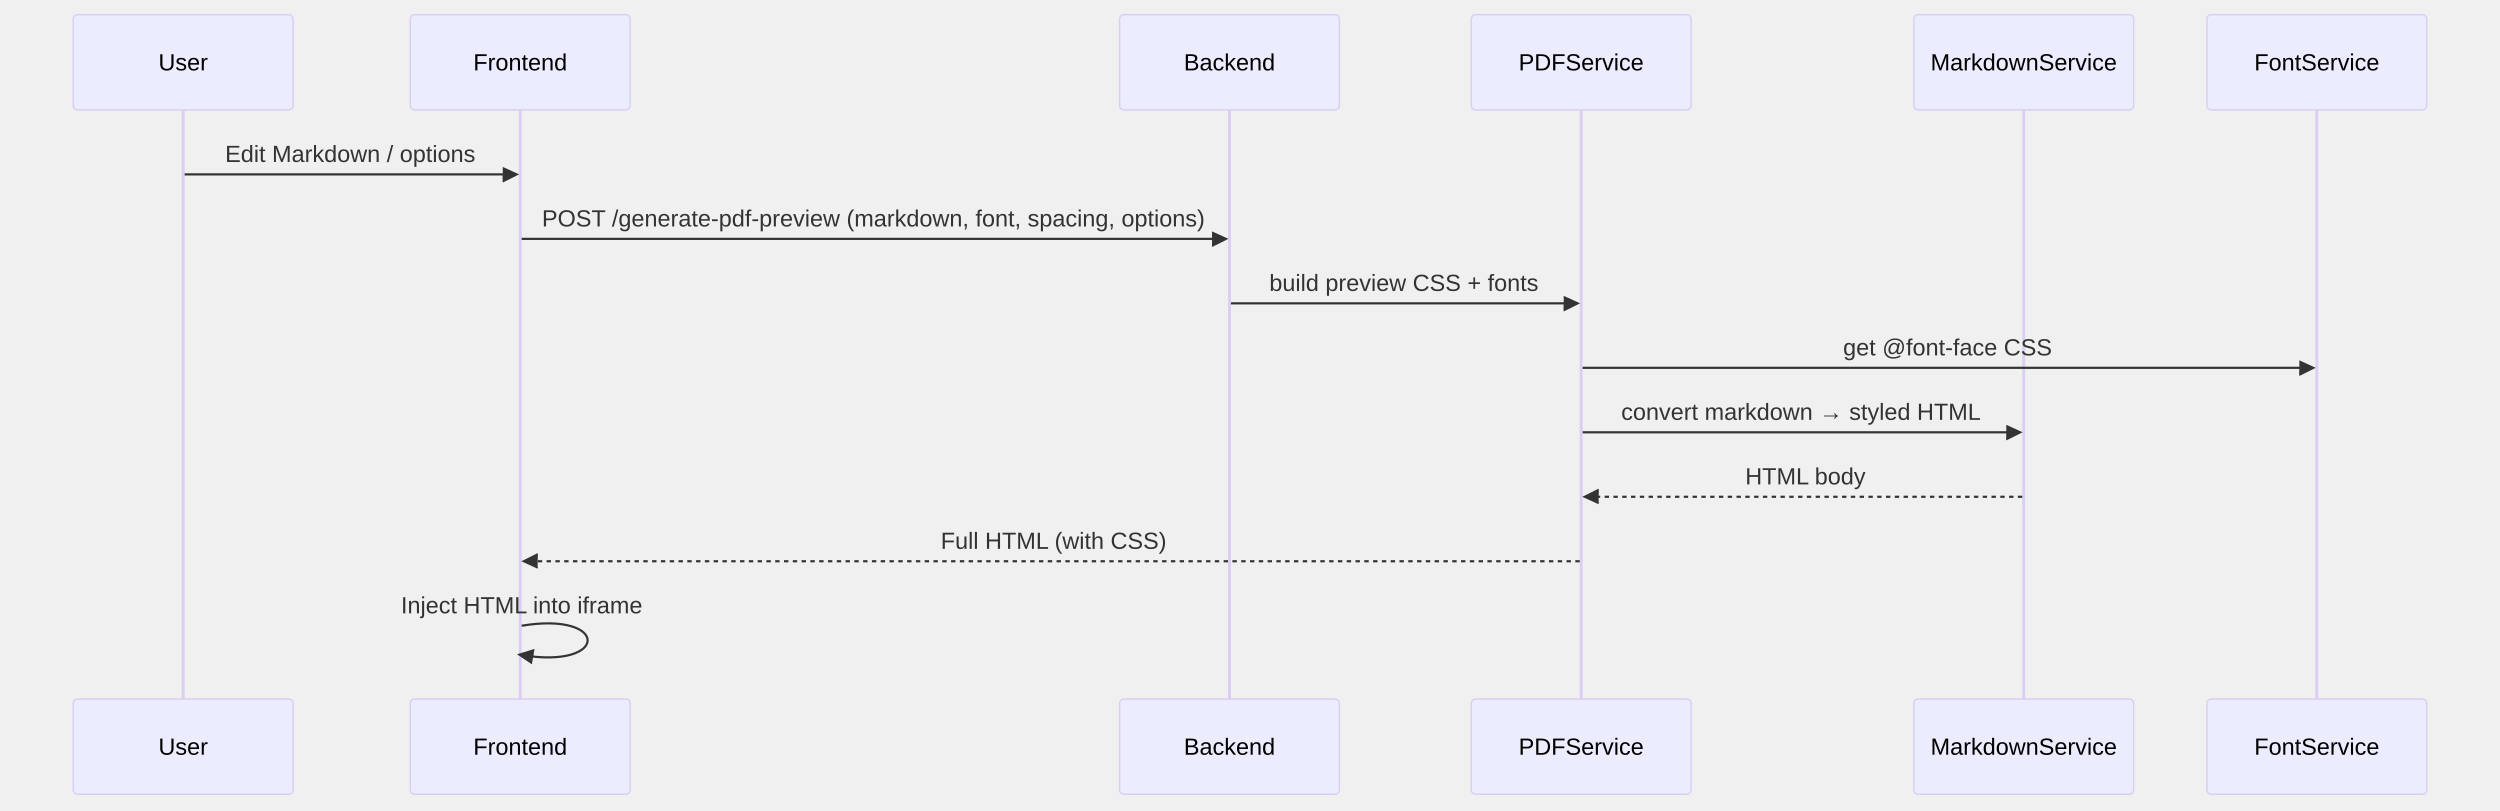
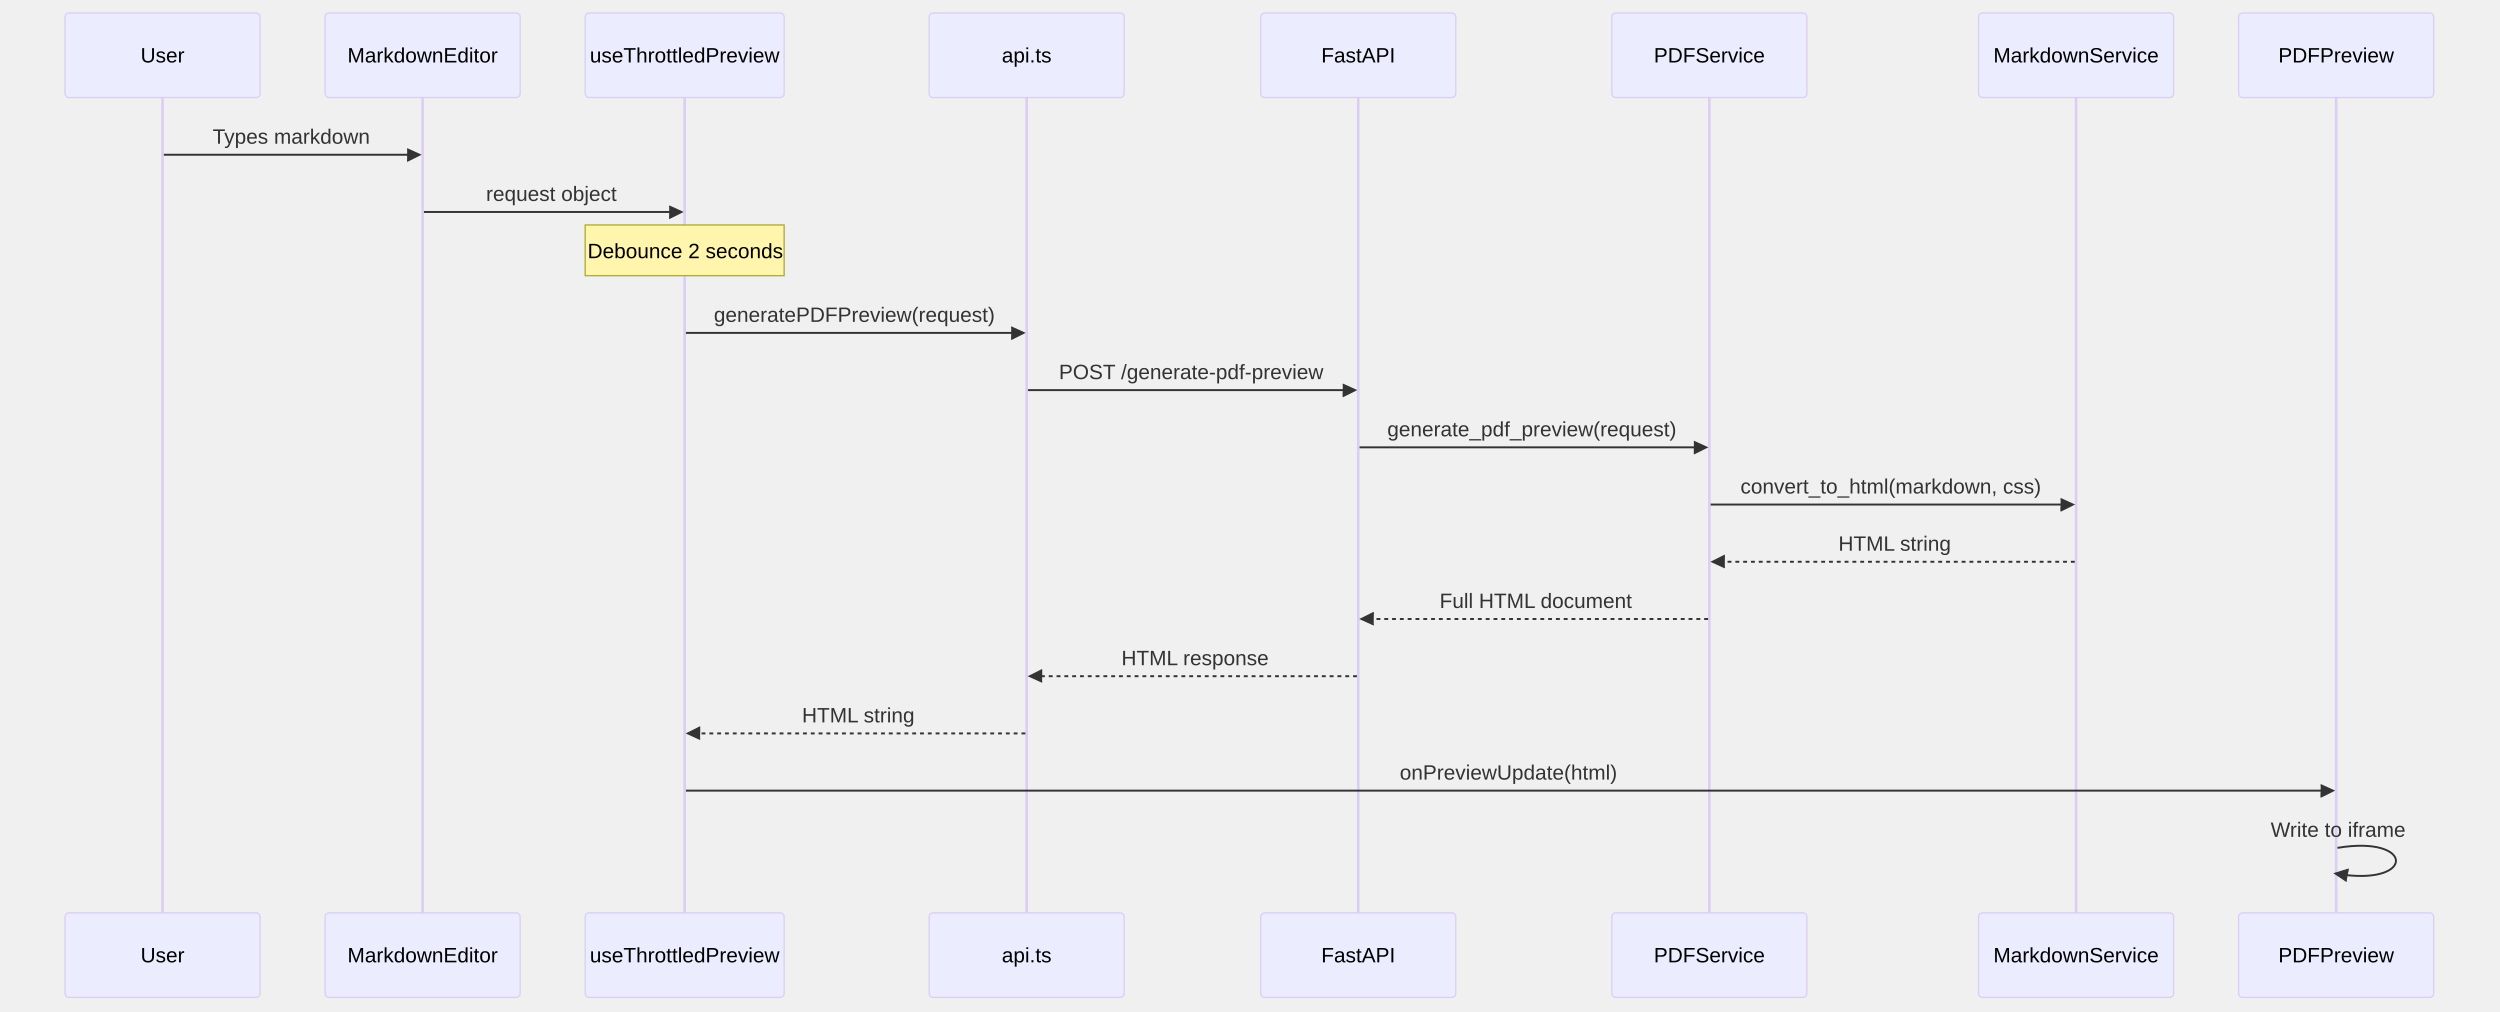
- <svg xmlns="http://www.w3.org/2000/svg" id="my-svg" width="100%" style="max-width: 1706px; background-color: transparent;" viewBox="-50 -10 1706 553" role="graphics-document document" aria-roledescription="sequence">
+ <svg xmlns="http://www.w3.org/2000/svg" id="my-svg" width="100%" style="max-width: 1922.5px; background-color: transparent;" viewBox="-50 -10 1922.5 778" role="graphics-document document" aria-roledescription="sequence">
  <g>
-     <rect x="1456" y="467" fill="#eaeaea" stroke="#666" width="150" height="65" name="FontService" rx="3" ry="3" class="actor actor-bottom" />
-     <text x="1531" y="499.5" dominant-baseline="central" alignment-baseline="central" class="actor actor-box" style="text-anchor: middle; font-size: 16px; font-weight: 400;">
-       <tspan x="1531" dy="0">FontService</tspan>
+     <rect x="1671.5" y="692" fill="#eaeaea" stroke="#666" width="150" height="65" name="Preview" rx="3" ry="3" class="actor actor-bottom" />
+     <text x="1746.5" y="724.5" dominant-baseline="central" alignment-baseline="central" class="actor actor-box" style="text-anchor: middle; font-size: 16px; font-weight: 400;">
+       <tspan x="1746.5" dy="0">PDFPreview</tspan>
    </text>
  </g>
  <g>
-     <rect x="1256" y="467" fill="#eaeaea" stroke="#666" width="150" height="65" name="MarkdownService" rx="3" ry="3" class="actor actor-bottom" />
-     <text x="1331" y="499.5" dominant-baseline="central" alignment-baseline="central" class="actor actor-box" style="text-anchor: middle; font-size: 16px; font-weight: 400;">
-       <tspan x="1331" dy="0">MarkdownService</tspan>
+     <rect x="1471.5" y="692" fill="#eaeaea" stroke="#666" width="150" height="65" name="MD" rx="3" ry="3" class="actor actor-bottom" />
+     <text x="1546.5" y="724.5" dominant-baseline="central" alignment-baseline="central" class="actor actor-box" style="text-anchor: middle; font-size: 16px; font-weight: 400;">
+       <tspan x="1546.5" dy="0">MarkdownService</tspan>
    </text>
  </g>
  <g>
-     <rect x="954" y="467" fill="#eaeaea" stroke="#666" width="150" height="65" name="PDFService" rx="3" ry="3" class="actor actor-bottom" />
-     <text x="1029" y="499.5" dominant-baseline="central" alignment-baseline="central" class="actor actor-box" style="text-anchor: middle; font-size: 16px; font-weight: 400;">
-       <tspan x="1029" dy="0">PDFService</tspan>
+     <rect x="1189.5" y="692" fill="#eaeaea" stroke="#666" width="150" height="65" name="PDF" rx="3" ry="3" class="actor actor-bottom" />
+     <text x="1264.5" y="724.5" dominant-baseline="central" alignment-baseline="central" class="actor actor-box" style="text-anchor: middle; font-size: 16px; font-weight: 400;">
+       <tspan x="1264.5" dy="0">PDFService</tspan>
    </text>
  </g>
  <g>
-     <rect x="714" y="467" fill="#eaeaea" stroke="#666" width="150" height="65" name="Backend" rx="3" ry="3" class="actor actor-bottom" />
-     <text x="789" y="499.5" dominant-baseline="central" alignment-baseline="central" class="actor actor-box" style="text-anchor: middle; font-size: 16px; font-weight: 400;">
-       <tspan x="789" dy="0">Backend</tspan>
+     <rect x="919.5" y="692" fill="#eaeaea" stroke="#666" width="150" height="65" name="Backend" rx="3" ry="3" class="actor actor-bottom" />
+     <text x="994.5" y="724.5" dominant-baseline="central" alignment-baseline="central" class="actor actor-box" style="text-anchor: middle; font-size: 16px; font-weight: 400;">
+       <tspan x="994.5" dy="0">FastAPI</tspan>
    </text>
  </g>
  <g>
-     <rect x="230" y="467" fill="#eaeaea" stroke="#666" width="150" height="65" name="Frontend" rx="3" ry="3" class="actor actor-bottom" />
-     <text x="305" y="499.5" dominant-baseline="central" alignment-baseline="central" class="actor actor-box" style="text-anchor: middle; font-size: 16px; font-weight: 400;">
-       <tspan x="305" dy="0">Frontend</tspan>
+     <rect x="664.5" y="692" fill="#eaeaea" stroke="#666" width="150" height="65" name="API" rx="3" ry="3" class="actor actor-bottom" />
+     <text x="739.5" y="724.5" dominant-baseline="central" alignment-baseline="central" class="actor actor-box" style="text-anchor: middle; font-size: 16px; font-weight: 400;">
+       <tspan x="739.5" dy="0">api.ts</tspan>
    </text>
  </g>
  <g>
-     <rect x="0" y="467" fill="#eaeaea" stroke="#666" width="150" height="65" name="User" rx="3" ry="3" class="actor actor-bottom" />
-     <text x="75" y="499.5" dominant-baseline="central" alignment-baseline="central" class="actor actor-box" style="text-anchor: middle; font-size: 16px; font-weight: 400;">
+     <rect x="400" y="692" fill="#eaeaea" stroke="#666" width="153" height="65" name="Hook" rx="3" ry="3" class="actor actor-bottom" />
+     <text x="476.5" y="724.5" dominant-baseline="central" alignment-baseline="central" class="actor actor-box" style="text-anchor: middle; font-size: 16px; font-weight: 400;">
+       <tspan x="476.5" dy="0">useThrottledPreview</tspan>
+     </text>
+   </g>
+   <g>
+     <rect x="200" y="692" fill="#eaeaea" stroke="#666" width="150" height="65" name="Editor" rx="3" ry="3" class="actor actor-bottom" />
+     <text x="275" y="724.5" dominant-baseline="central" alignment-baseline="central" class="actor actor-box" style="text-anchor: middle; font-size: 16px; font-weight: 400;">
+       <tspan x="275" dy="0">MarkdownEditor</tspan>
+     </text>
+   </g>
+   <g>
+     <rect x="0" y="692" fill="#eaeaea" stroke="#666" width="150" height="65" name="User" rx="3" ry="3" class="actor actor-bottom" />
+     <text x="75" y="724.5" dominant-baseline="central" alignment-baseline="central" class="actor actor-box" style="text-anchor: middle; font-size: 16px; font-weight: 400;">
      <tspan x="75" dy="0">User</tspan>
    </text>
  </g>
  <g>
-     <line id="actor5" x1="1531" y1="65" x2="1531" y2="467" class="actor-line 200" stroke-width="0.5px" stroke="#999" name="FontService" />
-     <g id="root-5">
-       <rect x="1456" y="0" fill="#eaeaea" stroke="#666" width="150" height="65" name="FontService" rx="3" ry="3" class="actor actor-top" />
-       <text x="1531" y="32.5" dominant-baseline="central" alignment-baseline="central" class="actor actor-box" style="text-anchor: middle; font-size: 16px; font-weight: 400;">
-         <tspan x="1531" dy="0">FontService</tspan>
+     <line id="actor7" x1="1746.5" y1="65" x2="1746.5" y2="692" class="actor-line 200" stroke-width="0.5px" stroke="#999" name="Preview" />
+     <g id="root-7">
+       <rect x="1671.5" y="0" fill="#eaeaea" stroke="#666" width="150" height="65" name="Preview" rx="3" ry="3" class="actor actor-top" />
+       <text x="1746.5" y="32.5" dominant-baseline="central" alignment-baseline="central" class="actor actor-box" style="text-anchor: middle; font-size: 16px; font-weight: 400;">
+         <tspan x="1746.5" dy="0">PDFPreview</tspan>
      </text>
    </g>
  </g>
  <g>
-     <line id="actor4" x1="1331" y1="65" x2="1331" y2="467" class="actor-line 200" stroke-width="0.5px" stroke="#999" name="MarkdownService" />
-     <g id="root-4">
-       <rect x="1256" y="0" fill="#eaeaea" stroke="#666" width="150" height="65" name="MarkdownService" rx="3" ry="3" class="actor actor-top" />
-       <text x="1331" y="32.5" dominant-baseline="central" alignment-baseline="central" class="actor actor-box" style="text-anchor: middle; font-size: 16px; font-weight: 400;">
-         <tspan x="1331" dy="0">MarkdownService</tspan>
+     <line id="actor6" x1="1546.5" y1="65" x2="1546.5" y2="692" class="actor-line 200" stroke-width="0.5px" stroke="#999" name="MD" />
+     <g id="root-6">
+       <rect x="1471.5" y="0" fill="#eaeaea" stroke="#666" width="150" height="65" name="MD" rx="3" ry="3" class="actor actor-top" />
+       <text x="1546.5" y="32.5" dominant-baseline="central" alignment-baseline="central" class="actor actor-box" style="text-anchor: middle; font-size: 16px; font-weight: 400;">
+         <tspan x="1546.5" dy="0">MarkdownService</tspan>
      </text>
    </g>
  </g>
  <g>
-     <line id="actor3" x1="1029" y1="65" x2="1029" y2="467" class="actor-line 200" stroke-width="0.5px" stroke="#999" name="PDFService" />
-     <g id="root-3">
-       <rect x="954" y="0" fill="#eaeaea" stroke="#666" width="150" height="65" name="PDFService" rx="3" ry="3" class="actor actor-top" />
-       <text x="1029" y="32.5" dominant-baseline="central" alignment-baseline="central" class="actor actor-box" style="text-anchor: middle; font-size: 16px; font-weight: 400;">
-         <tspan x="1029" dy="0">PDFService</tspan>
+     <line id="actor5" x1="1264.5" y1="65" x2="1264.5" y2="692" class="actor-line 200" stroke-width="0.5px" stroke="#999" name="PDF" />
+     <g id="root-5">
+       <rect x="1189.5" y="0" fill="#eaeaea" stroke="#666" width="150" height="65" name="PDF" rx="3" ry="3" class="actor actor-top" />
+       <text x="1264.5" y="32.5" dominant-baseline="central" alignment-baseline="central" class="actor actor-box" style="text-anchor: middle; font-size: 16px; font-weight: 400;">
+         <tspan x="1264.5" dy="0">PDFService</tspan>
      </text>
    </g>
  </g>
  <g>
-     <line id="actor2" x1="789" y1="65" x2="789" y2="467" class="actor-line 200" stroke-width="0.5px" stroke="#999" name="Backend" />
-     <g id="root-2">
-       <rect x="714" y="0" fill="#eaeaea" stroke="#666" width="150" height="65" name="Backend" rx="3" ry="3" class="actor actor-top" />
-       <text x="789" y="32.5" dominant-baseline="central" alignment-baseline="central" class="actor actor-box" style="text-anchor: middle; font-size: 16px; font-weight: 400;">
-         <tspan x="789" dy="0">Backend</tspan>
+     <line id="actor4" x1="994.5" y1="65" x2="994.5" y2="692" class="actor-line 200" stroke-width="0.5px" stroke="#999" name="Backend" />
+     <g id="root-4">
+       <rect x="919.5" y="0" fill="#eaeaea" stroke="#666" width="150" height="65" name="Backend" rx="3" ry="3" class="actor actor-top" />
+       <text x="994.5" y="32.5" dominant-baseline="central" alignment-baseline="central" class="actor actor-box" style="text-anchor: middle; font-size: 16px; font-weight: 400;">
+         <tspan x="994.5" dy="0">FastAPI</tspan>
      </text>
    </g>
  </g>
  <g>
-     <line id="actor1" x1="305" y1="65" x2="305" y2="467" class="actor-line 200" stroke-width="0.5px" stroke="#999" name="Frontend" />
-     <g id="root-1">
-       <rect x="230" y="0" fill="#eaeaea" stroke="#666" width="150" height="65" name="Frontend" rx="3" ry="3" class="actor actor-top" />
-       <text x="305" y="32.5" dominant-baseline="central" alignment-baseline="central" class="actor actor-box" style="text-anchor: middle; font-size: 16px; font-weight: 400;">
-         <tspan x="305" dy="0">Frontend</tspan>
+     <line id="actor3" x1="739.5" y1="65" x2="739.5" y2="692" class="actor-line 200" stroke-width="0.5px" stroke="#999" name="API" />
+     <g id="root-3">
+       <rect x="664.5" y="0" fill="#eaeaea" stroke="#666" width="150" height="65" name="API" rx="3" ry="3" class="actor actor-top" />
+       <text x="739.5" y="32.5" dominant-baseline="central" alignment-baseline="central" class="actor actor-box" style="text-anchor: middle; font-size: 16px; font-weight: 400;">
+         <tspan x="739.5" dy="0">api.ts</tspan>
      </text>
    </g>
  </g>
  <g>
-     <line id="actor0" x1="75" y1="65" x2="75" y2="467" class="actor-line 200" stroke-width="0.5px" stroke="#999" name="User" />
+     <line id="actor2" x1="476.5" y1="65" x2="476.5" y2="692" class="actor-line 200" stroke-width="0.5px" stroke="#999" name="Hook" />
+     <g id="root-2">
+       <rect x="400" y="0" fill="#eaeaea" stroke="#666" width="153" height="65" name="Hook" rx="3" ry="3" class="actor actor-top" />
+       <text x="476.5" y="32.5" dominant-baseline="central" alignment-baseline="central" class="actor actor-box" style="text-anchor: middle; font-size: 16px; font-weight: 400;">
+         <tspan x="476.5" dy="0">useThrottledPreview</tspan>
+       </text>
+     </g>
+   </g>
+   <g>
+     <line id="actor1" x1="275" y1="65" x2="275" y2="692" class="actor-line 200" stroke-width="0.5px" stroke="#999" name="Editor" />
+     <g id="root-1">
+       <rect x="200" y="0" fill="#eaeaea" stroke="#666" width="150" height="65" name="Editor" rx="3" ry="3" class="actor actor-top" />
+       <text x="275" y="32.5" dominant-baseline="central" alignment-baseline="central" class="actor actor-box" style="text-anchor: middle; font-size: 16px; font-weight: 400;">
+         <tspan x="275" dy="0">MarkdownEditor</tspan>
+       </text>
+     </g>
+   </g>
+   <g>
+     <line id="actor0" x1="75" y1="65" x2="75" y2="692" class="actor-line 200" stroke-width="0.5px" stroke="#999" name="User" />
    <g id="root-0">
      <rect x="0" y="0" fill="#eaeaea" stroke="#666" width="150" height="65" name="User" rx="3" ry="3" class="actor actor-top" />
      <text x="75" y="32.5" dominant-baseline="central" alignment-baseline="central" class="actor actor-box" style="text-anchor: middle; font-size: 16px; font-weight: 400;">
        <tspan x="75" dy="0">User</tspan>
      </text>
    </g>
  </g>
  <style>#my-svg{font-family:"trebuchet ms",verdana,arial,sans-serif;font-size:16px;fill:#333;}@keyframes edge-animation-frame{from{stroke-dashoffset:0;}}@keyframes dash{to{stroke-dashoffset:0;}}#my-svg .edge-animation-slow{stroke-dasharray:9,5!important;stroke-dashoffset:900;animation:dash 50s linear infinite;stroke-linecap:round;}#my-svg .edge-animation-fast{stroke-dasharray:9,5!important;stroke-dashoffset:900;animation:dash 20s linear infinite;stroke-linecap:round;}#my-svg .error-icon{fill:#552222;}#my-svg .error-text{fill:#552222;stroke:#552222;}#my-svg .edge-thickness-normal{stroke-width:1px;}#my-svg .edge-thickness-thick{stroke-width:3.5px;}#my-svg .edge-pattern-solid{stroke-dasharray:0;}#my-svg .edge-thickness-invisible{stroke-width:0;fill:none;}#my-svg .edge-pattern-dashed{stroke-dasharray:3;}#my-svg .edge-pattern-dotted{stroke-dasharray:2;}#my-svg .marker{fill:#333333;stroke:#333333;}#my-svg .marker.cross{stroke:#333333;}#my-svg svg{font-family:"trebuchet ms",verdana,arial,sans-serif;font-size:16px;}#my-svg p{margin:0;}#my-svg .actor{stroke:hsl(259.626, 59.777%, 87.902%);fill:#ECECFF;}#my-svg text.actor&gt;tspan{fill:black;stroke:none;}#my-svg .actor-line{stroke:hsl(259.626, 59.777%, 87.902%);}#my-svg .innerArc{stroke-width:1.5;stroke-dasharray:none;}#my-svg .messageLine0{stroke-width:1.5;stroke-dasharray:none;stroke:#333;}#my-svg .messageLine1{stroke-width:1.5;stroke-dasharray:2,2;stroke:#333;}#my-svg #arrowhead path{fill:#333;stroke:#333;}#my-svg .sequenceNumber{fill:white;}#my-svg #sequencenumber{fill:#333;}#my-svg #crosshead path{fill:#333;stroke:#333;}#my-svg .messageText{fill:#333;stroke:none;}#my-svg .labelBox{stroke:hsl(259.626, 59.777%, 87.902%);fill:#ECECFF;}#my-svg .labelText,#my-svg .labelText&gt;tspan{fill:black;stroke:none;}#my-svg .loopText,#my-svg .loopText&gt;tspan{fill:black;stroke:none;}#my-svg .loopLine{stroke-width:2px;stroke-dasharray:2,2;stroke:hsl(259.626, 59.777%, 87.902%);fill:hsl(259.626, 59.777%, 87.902%);}#my-svg .note{stroke:#aaaa33;fill:#fff5ad;}#my-svg .noteText,#my-svg .noteText&gt;tspan{fill:black;stroke:none;}#my-svg .activation0{fill:#f4f4f4;stroke:#666;}#my-svg .activation1{fill:#f4f4f4;stroke:#666;}#my-svg .activation2{fill:#f4f4f4;stroke:#666;}#my-svg .actorPopupMenu{position:absolute;}#my-svg .actorPopupMenuPanel{position:absolute;fill:#ECECFF;box-shadow:0px 8px 16px 0px rgba(0,0,0,0.2);filter:drop-shadow(3px 5px 2px rgb(0 0 0 / 0.4));}#my-svg .actor-man line{stroke:hsl(259.626, 59.777%, 87.902%);fill:#ECECFF;}#my-svg .actor-man circle,#my-svg line{stroke:hsl(259.626, 59.777%, 87.902%);fill:#ECECFF;stroke-width:2px;}#my-svg :root{--mermaid-font-family:"trebuchet ms",verdana,arial,sans-serif;}</style>
  <g />
  <defs>
    <symbol id="computer" width="24" height="24">
      <path transform="scale(.5)" d="M2 2v13h20v-13h-20zm18 11h-16v-9h16v9zm-10.228 6l.466-1h3.524l.467 1h-4.457zm14.228 3h-24l2-6h2.104l-1.33 4h18.45l-1.297-4h2.073l2 6zm-5-10h-14v-7h14v7z" />
    </symbol>
  </defs>
  <defs>
    <symbol id="database" fill-rule="evenodd" clip-rule="evenodd">
      <path transform="scale(.5)" d="M12.258.001l.256.004.255.005.253.008.251.01.249.012.247.015.246.016.242.019.241.02.239.023.236.024.233.027.231.028.229.031.225.032.223.034.22.036.217.038.214.04.211.041.208.043.205.045.201.046.198.048.194.05.191.051.187.053.183.054.18.056.175.057.172.059.168.06.163.061.16.063.155.064.15.066.074.033.073.033.071.034.07.034.069.035.068.035.067.035.066.035.064.036.064.036.062.036.06.036.06.037.058.037.058.037.055.038.055.038.053.038.052.038.051.039.05.039.048.039.047.039.045.04.044.04.043.04.041.04.04.041.039.041.037.041.036.041.034.041.033.042.032.042.03.042.029.042.027.042.026.043.024.043.023.043.021.043.02.043.018.044.017.043.015.044.013.044.012.044.011.045.009.044.007.045.006.045.004.045.002.045.001.045v17l-.001.045-.002.045-.004.045-.006.045-.007.045-.009.044-.011.045-.012.044-.013.044-.015.044-.017.043-.018.044-.02.043-.021.043-.023.043-.024.043-.026.043-.027.042-.029.042-.03.042-.032.042-.033.042-.034.041-.036.041-.037.041-.039.041-.04.041-.041.04-.043.04-.044.04-.045.04-.047.039-.048.039-.05.039-.051.039-.052.038-.053.038-.055.038-.055.038-.058.037-.058.037-.06.037-.06.036-.062.036-.064.036-.064.036-.066.035-.067.035-.068.035-.069.035-.07.034-.071.034-.073.033-.074.033-.15.066-.155.064-.16.063-.163.061-.168.06-.172.059-.175.057-.18.056-.183.054-.187.053-.191.051-.194.05-.198.048-.201.046-.205.045-.208.043-.211.041-.214.04-.217.038-.22.036-.223.034-.225.032-.229.031-.231.028-.233.027-.236.024-.239.023-.241.02-.242.019-.246.016-.247.015-.249.012-.251.01-.253.008-.255.005-.256.004-.258.001-.258-.001-.256-.004-.255-.005-.253-.008-.251-.01-.249-.012-.247-.015-.245-.016-.243-.019-.241-.02-.238-.023-.236-.024-.234-.027-.231-.028-.228-.031-.226-.032-.223-.034-.22-.036-.217-.038-.214-.04-.211-.041-.208-.043-.204-.045-.201-.046-.198-.048-.195-.05-.19-.051-.187-.053-.184-.054-.179-.056-.176-.057-.172-.059-.167-.06-.164-.061-.159-.063-.155-.064-.151-.066-.074-.033-.072-.033-.072-.034-.07-.034-.069-.035-.068-.035-.067-.035-.066-.035-.064-.036-.063-.036-.062-.036-.061-.036-.06-.037-.058-.037-.057-.037-.056-.038-.055-.038-.053-.038-.052-.038-.051-.039-.049-.039-.049-.039-.046-.039-.046-.04-.044-.04-.043-.04-.041-.04-.04-.041-.039-.041-.037-.041-.036-.041-.034-.041-.033-.042-.032-.042-.03-.042-.029-.042-.027-.042-.026-.043-.024-.043-.023-.043-.021-.043-.02-.043-.018-.044-.017-.043-.015-.044-.013-.044-.012-.044-.011-.045-.009-.044-.007-.045-.006-.045-.004-.045-.002-.045-.001-.045v-17l.001-.045.002-.045.004-.045.006-.045.007-.045.009-.044.011-.045.012-.044.013-.044.015-.044.017-.043.018-.044.02-.043.021-.043.023-.043.024-.043.026-.043.027-.042.029-.042.03-.042.032-.042.033-.042.034-.041.036-.041.037-.041.039-.041.04-.041.041-.04.043-.04.044-.04.046-.04.046-.039.049-.039.049-.039.051-.039.052-.038.053-.038.055-.038.056-.038.057-.037.058-.037.06-.037.061-.036.062-.036.063-.036.064-.036.066-.035.067-.035.068-.035.069-.035.07-.034.072-.034.072-.033.074-.033.151-.066.155-.064.159-.063.164-.061.167-.06.172-.059.176-.057.179-.056.184-.054.187-.053.19-.051.195-.05.198-.048.201-.046.204-.045.208-.043.211-.041.214-.04.217-.038.22-.036.223-.034.226-.032.228-.031.231-.028.234-.027.236-.024.238-.023.241-.02.243-.019.245-.016.247-.015.249-.012.251-.01.253-.008.255-.005.256-.004.258-.001.258.001zm-9.258 20.499v.01l.001.021.003.021.004.022.005.021.006.022.007.022.009.023.01.022.011.023.012.023.013.023.015.023.016.024.017.023.018.024.019.024.021.024.022.025.023.024.024.025.052.049.056.05.061.051.066.051.07.051.075.051.079.052.084.052.088.052.092.052.097.052.102.051.105.052.11.052.114.051.119.051.123.051.127.05.131.05.135.05.139.048.144.049.147.047.152.047.155.047.16.045.163.045.167.043.171.043.176.041.178.041.183.039.187.039.19.037.194.035.197.035.202.033.204.031.209.03.212.029.216.027.219.025.222.024.226.021.23.02.233.018.236.016.24.015.243.012.246.01.249.008.253.005.256.004.259.001.26-.001.257-.004.254-.005.25-.008.247-.011.244-.012.241-.014.237-.016.233-.018.231-.021.226-.021.224-.024.22-.026.216-.027.212-.028.21-.031.205-.031.202-.034.198-.034.194-.036.191-.037.187-.039.183-.04.179-.04.175-.042.172-.043.168-.044.163-.045.16-.046.155-.046.152-.047.148-.048.143-.049.139-.049.136-.05.131-.05.126-.05.123-.051.118-.052.114-.051.11-.052.106-.052.101-.052.096-.052.092-.052.088-.053.083-.051.079-.052.074-.052.07-.051.065-.051.06-.051.056-.05.051-.05.023-.024.023-.025.021-.024.02-.024.019-.024.018-.024.017-.024.015-.023.014-.024.013-.023.012-.023.01-.023.01-.022.008-.022.006-.022.006-.022.004-.022.004-.021.001-.021.001-.021v-4.127l-.077.055-.08.053-.083.054-.085.053-.087.052-.09.052-.093.051-.095.05-.097.05-.1.049-.102.049-.105.048-.106.047-.109.047-.111.046-.114.045-.115.045-.118.044-.12.043-.122.042-.124.042-.126.041-.128.04-.13.04-.132.038-.134.038-.135.037-.138.037-.139.035-.142.035-.143.034-.144.033-.147.032-.148.031-.15.03-.151.03-.153.029-.154.027-.156.027-.158.026-.159.025-.161.024-.162.023-.163.022-.165.021-.166.02-.167.019-.169.018-.169.017-.171.016-.173.015-.173.014-.175.013-.175.012-.177.011-.178.01-.179.008-.179.008-.181.006-.182.005-.182.004-.184.003-.184.002h-.37l-.184-.002-.184-.003-.182-.004-.182-.005-.181-.006-.179-.008-.179-.008-.178-.01-.176-.011-.176-.012-.175-.013-.173-.014-.172-.015-.171-.016-.17-.017-.169-.018-.167-.019-.166-.02-.165-.021-.163-.022-.162-.023-.161-.024-.159-.025-.157-.026-.156-.027-.155-.027-.153-.029-.151-.03-.15-.03-.148-.031-.146-.032-.145-.033-.143-.034-.141-.035-.14-.035-.137-.037-.136-.037-.134-.038-.132-.038-.13-.04-.128-.04-.126-.041-.124-.042-.122-.042-.12-.044-.117-.043-.116-.045-.113-.045-.112-.046-.109-.047-.106-.047-.105-.048-.102-.049-.1-.049-.097-.05-.095-.05-.093-.052-.09-.051-.087-.052-.085-.053-.083-.054-.08-.054-.077-.054v4.127zm0-5.654v.011l.001.021.003.021.004.021.005.022.006.022.007.022.009.022.01.022.011.023.012.023.013.023.015.024.016.023.017.024.018.024.019.024.021.024.022.024.023.025.024.024.052.05.056.05.061.05.066.051.07.051.075.052.079.051.084.052.088.052.092.052.097.052.102.052.105.052.11.051.114.051.119.052.123.05.127.051.131.05.135.049.139.049.144.048.147.048.152.047.155.046.16.045.163.045.167.044.171.042.176.042.178.04.183.04.187.038.19.037.194.036.197.034.202.033.204.032.209.03.212.028.216.027.219.025.222.024.226.022.23.02.233.018.236.016.24.014.243.012.246.01.249.008.253.006.256.003.259.001.26-.001.257-.003.254-.006.25-.008.247-.01.244-.012.241-.015.237-.016.233-.018.231-.02.226-.022.224-.024.22-.025.216-.027.212-.029.21-.03.205-.032.202-.033.198-.035.194-.036.191-.037.187-.039.183-.039.179-.041.175-.042.172-.043.168-.044.163-.045.16-.045.155-.047.152-.047.148-.048.143-.048.139-.05.136-.049.131-.05.126-.051.123-.051.118-.051.114-.052.11-.052.106-.052.101-.052.096-.052.092-.052.088-.052.083-.052.079-.052.074-.051.07-.052.065-.051.06-.05.056-.051.051-.049.023-.025.023-.024.021-.025.02-.024.019-.024.018-.024.017-.024.015-.023.014-.023.013-.024.012-.022.01-.023.01-.023.008-.022.006-.022.006-.022.004-.021.004-.022.001-.021.001-.021v-4.139l-.077.054-.08.054-.083.054-.085.052-.087.053-.09.051-.093.051-.095.051-.097.05-.1.049-.102.049-.105.048-.106.047-.109.047-.111.046-.114.045-.115.044-.118.044-.12.044-.122.042-.124.042-.126.041-.128.04-.13.039-.132.039-.134.038-.135.037-.138.036-.139.036-.142.035-.143.033-.144.033-.147.033-.148.031-.15.03-.151.03-.153.028-.154.028-.156.027-.158.026-.159.025-.161.024-.162.023-.163.022-.165.021-.166.02-.167.019-.169.018-.169.017-.171.016-.173.015-.173.014-.175.013-.175.012-.177.011-.178.009-.179.009-.179.007-.181.007-.182.005-.182.004-.184.003-.184.002h-.37l-.184-.002-.184-.003-.182-.004-.182-.005-.181-.007-.179-.007-.179-.009-.178-.009-.176-.011-.176-.012-.175-.013-.173-.014-.172-.015-.171-.016-.17-.017-.169-.018-.167-.019-.166-.02-.165-.021-.163-.022-.162-.023-.161-.024-.159-.025-.157-.026-.156-.027-.155-.028-.153-.028-.151-.03-.15-.03-.148-.031-.146-.033-.145-.033-.143-.033-.141-.035-.14-.036-.137-.036-.136-.037-.134-.038-.132-.039-.13-.039-.128-.04-.126-.041-.124-.042-.122-.043-.12-.043-.117-.044-.116-.044-.113-.046-.112-.046-.109-.046-.106-.047-.105-.048-.102-.049-.1-.049-.097-.05-.095-.051-.093-.051-.09-.051-.087-.053-.085-.052-.083-.054-.08-.054-.077-.054v4.139zm0-5.666v.011l.001.02.003.022.004.021.005.022.006.021.007.022.009.023.01.022.011.023.012.023.013.023.015.023.016.024.017.024.018.023.019.024.021.025.022.024.023.024.024.025.052.05.056.05.061.05.066.051.07.051.075.052.079.051.084.052.088.052.092.052.097.052.102.052.105.051.11.052.114.051.119.051.123.051.127.05.131.05.135.05.139.049.144.048.147.048.152.047.155.046.16.045.163.045.167.043.171.043.176.042.178.04.183.04.187.038.19.037.194.036.197.034.202.033.204.032.209.03.212.028.216.027.219.025.222.024.226.021.23.02.233.018.236.017.24.014.243.012.246.01.249.008.253.006.256.003.259.001.26-.001.257-.003.254-.006.25-.008.247-.01.244-.013.241-.014.237-.016.233-.018.231-.02.226-.022.224-.024.22-.025.216-.027.212-.029.21-.03.205-.032.202-.033.198-.035.194-.036.191-.037.187-.039.183-.039.179-.041.175-.042.172-.043.168-.044.163-.045.16-.045.155-.047.152-.047.148-.048.143-.049.139-.049.136-.049.131-.051.126-.05.123-.051.118-.052.114-.051.11-.052.106-.052.101-.052.096-.052.092-.052.088-.052.083-.052.079-.052.074-.052.07-.051.065-.051.06-.051.056-.05.051-.049.023-.025.023-.025.021-.024.02-.024.019-.024.018-.024.017-.024.015-.023.014-.024.013-.023.012-.023.01-.022.01-.023.008-.022.006-.022.006-.022.004-.022.004-.021.001-.021.001-.021v-4.153l-.077.054-.08.054-.083.053-.085.053-.087.053-.09.051-.093.051-.095.051-.097.05-.1.049-.102.048-.105.048-.106.048-.109.046-.111.046-.114.046-.115.044-.118.044-.12.043-.122.043-.124.042-.126.041-.128.04-.13.039-.132.039-.134.038-.135.037-.138.036-.139.036-.142.034-.143.034-.144.033-.147.032-.148.032-.15.03-.151.03-.153.028-.154.028-.156.027-.158.026-.159.024-.161.024-.162.023-.163.023-.165.021-.166.02-.167.019-.169.018-.169.017-.171.016-.173.015-.173.014-.175.013-.175.012-.177.01-.178.01-.179.009-.179.007-.181.006-.182.006-.182.004-.184.003-.184.001-.185.001-.185-.001-.184-.001-.184-.003-.182-.004-.182-.006-.181-.006-.179-.007-.179-.009-.178-.01-.176-.01-.176-.012-.175-.013-.173-.014-.172-.015-.171-.016-.17-.017-.169-.018-.167-.019-.166-.02-.165-.021-.163-.023-.162-.023-.161-.024-.159-.024-.157-.026-.156-.027-.155-.028-.153-.028-.151-.03-.15-.03-.148-.032-.146-.032-.145-.033-.143-.034-.141-.034-.14-.036-.137-.036-.136-.037-.134-.038-.132-.039-.13-.039-.128-.041-.126-.041-.124-.041-.122-.043-.12-.043-.117-.044-.116-.044-.113-.046-.112-.046-.109-.046-.106-.048-.105-.048-.102-.048-.1-.05-.097-.049-.095-.051-.093-.051-.09-.052-.087-.052-.085-.053-.083-.053-.08-.054-.077-.054v4.153zm8.74-8.179l-.257.004-.254.005-.25.008-.247.011-.244.012-.241.014-.237.016-.233.018-.231.021-.226.022-.224.023-.22.026-.216.027-.212.028-.21.031-.205.032-.202.033-.198.034-.194.036-.191.038-.187.038-.183.04-.179.041-.175.042-.172.043-.168.043-.163.045-.16.046-.155.046-.152.048-.148.048-.143.048-.139.049-.136.05-.131.05-.126.051-.123.051-.118.051-.114.052-.11.052-.106.052-.101.052-.096.052-.092.052-.088.052-.083.052-.079.052-.074.051-.07.052-.065.051-.06.05-.056.05-.051.05-.023.025-.023.024-.021.024-.02.025-.019.024-.018.024-.017.023-.015.024-.014.023-.013.023-.012.023-.01.023-.01.022-.008.022-.006.023-.006.021-.004.022-.004.021-.001.021-.001.021.001.021.001.021.004.021.004.022.006.021.006.023.008.022.01.022.01.023.012.023.013.023.014.023.015.024.017.023.018.024.019.024.02.025.021.024.023.024.023.025.051.05.056.05.06.05.065.051.07.052.074.051.079.052.083.052.088.052.092.052.096.052.101.052.106.052.11.052.114.052.118.051.123.051.126.051.131.05.136.05.139.049.143.048.148.048.152.048.155.046.16.046.163.045.168.043.172.043.175.042.179.041.183.04.187.038.191.038.194.036.198.034.202.033.205.032.21.031.212.028.216.027.22.026.224.023.226.022.231.021.233.018.237.016.241.014.244.012.247.011.25.008.254.005.257.004.26.001.26-.001.257-.004.254-.005.25-.008.247-.011.244-.012.241-.014.237-.016.233-.018.231-.021.226-.022.224-.023.22-.026.216-.027.212-.028.21-.031.205-.032.202-.033.198-.034.194-.036.191-.038.187-.038.183-.04.179-.041.175-.042.172-.043.168-.043.163-.045.16-.046.155-.046.152-.048.148-.048.143-.048.139-.049.136-.05.131-.05.126-.051.123-.051.118-.051.114-.052.11-.052.106-.052.101-.052.096-.052.092-.052.088-.052.083-.052.079-.052.074-.051.07-.052.065-.051.06-.05.056-.05.051-.05.023-.025.023-.024.021-.024.02-.025.019-.024.018-.024.017-.023.015-.024.014-.023.013-.023.012-.023.01-.023.01-.022.008-.022.006-.023.006-.021.004-.022.004-.021.001-.021.001-.021-.001-.021-.001-.021-.004-.021-.004-.022-.006-.021-.006-.023-.008-.022-.01-.022-.01-.023-.012-.023-.013-.023-.014-.023-.015-.024-.017-.023-.018-.024-.019-.024-.02-.025-.021-.024-.023-.024-.023-.025-.051-.05-.056-.05-.06-.05-.065-.051-.07-.052-.074-.051-.079-.052-.083-.052-.088-.052-.092-.052-.096-.052-.101-.052-.106-.052-.11-.052-.114-.052-.118-.051-.123-.051-.126-.051-.131-.05-.136-.05-.139-.049-.143-.048-.148-.048-.152-.048-.155-.046-.16-.046-.163-.045-.168-.043-.172-.043-.175-.042-.179-.041-.183-.04-.187-.038-.191-.038-.194-.036-.198-.034-.202-.033-.205-.032-.21-.031-.212-.028-.216-.027-.22-.026-.224-.023-.226-.022-.231-.021-.233-.018-.237-.016-.241-.014-.244-.012-.247-.011-.25-.008-.254-.005-.257-.004-.26-.001-.26.001z" />
    </symbol>
  </defs>
  <defs>
    <symbol id="clock" width="24" height="24">
      <path transform="scale(.5)" d="M12 2c5.514 0 10 4.486 10 10s-4.486 10-10 10-10-4.486-10-10 4.486-10 10-10zm0-2c-6.627 0-12 5.373-12 12s5.373 12 12 12 12-5.373 12-12-5.373-12-12-12zm5.848 12.459c.202.038.202.333.001.372-1.907.361-6.045 1.111-6.547 1.111-.719 0-1.301-.582-1.301-1.301 0-.512.77-5.447 1.125-7.445.034-.192.312-.181.343.014l.985 6.238 5.394 1.011z" />
    </symbol>
  </defs>
  <defs>
    <marker id="arrowhead" refX="7.9" refY="5" markerUnits="userSpaceOnUse" markerWidth="12" markerHeight="12" orient="auto-start-reverse">
      <path d="M -1 0 L 10 5 L 0 10 z" />
    </marker>
  </defs>
  <defs>
    <marker id="crosshead" markerWidth="15" markerHeight="8" orient="auto" refX="4" refY="4.5">
      <path fill="none" stroke="#000000" stroke-width="1pt" d="M 1,2 L 6,7 M 6,2 L 1,7" style="stroke-dasharray: 0, 0;" />
    </marker>
  </defs>
  <defs>
    <marker id="filled-head" refX="15.5" refY="7" markerWidth="20" markerHeight="28" orient="auto">
      <path d="M 18,7 L9,13 L14,7 L9,1 Z" />
    </marker>
  </defs>
  <defs>
    <marker id="sequencenumber" refX="15" refY="15" markerWidth="60" markerHeight="40" orient="auto">
      <circle cx="15" cy="15" r="6" />
    </marker>
  </defs>
-   <text x="189" y="80" text-anchor="middle" dominant-baseline="middle" alignment-baseline="middle" class="messageText" dy="1em" style="font-size: 16px; font-weight: 400;">Edit Markdown / options</text>
-   <line x1="76" y1="109" x2="301" y2="109" class="messageLine0" stroke-width="2" stroke="none" marker-end="url(#arrowhead)" style="fill: none;" />
-   <text x="546" y="124" text-anchor="middle" dominant-baseline="middle" alignment-baseline="middle" class="messageText" dy="1em" style="font-size: 16px; font-weight: 400;">POST /generate-pdf-preview (markdown, font, spacing, options)</text>
-   <line x1="306" y1="153" x2="785" y2="153" class="messageLine0" stroke-width="2" stroke="none" marker-end="url(#arrowhead)" style="fill: none;" />
-   <text x="908" y="168" text-anchor="middle" dominant-baseline="middle" alignment-baseline="middle" class="messageText" dy="1em" style="font-size: 16px; font-weight: 400;">build preview CSS + fonts</text>
-   <line x1="790" y1="197" x2="1025" y2="197" class="messageLine0" stroke-width="2" stroke="none" marker-end="url(#arrowhead)" style="fill: none;" />
-   <text x="1279" y="212" text-anchor="middle" dominant-baseline="middle" alignment-baseline="middle" class="messageText" dy="1em" style="font-size: 16px; font-weight: 400;">get @font-face CSS</text>
-   <line x1="1030" y1="241" x2="1527" y2="241" class="messageLine0" stroke-width="2" stroke="none" marker-end="url(#arrowhead)" style="fill: none;" />
-   <text x="1179" y="256" text-anchor="middle" dominant-baseline="middle" alignment-baseline="middle" class="messageText" dy="1em" style="font-size: 16px; font-weight: 400;">convert markdown → styled HTML</text>
-   <line x1="1030" y1="285" x2="1327" y2="285" class="messageLine0" stroke-width="2" stroke="none" marker-end="url(#arrowhead)" style="fill: none;" />
-   <text x="1182" y="300" text-anchor="middle" dominant-baseline="middle" alignment-baseline="middle" class="messageText" dy="1em" style="font-size: 16px; font-weight: 400;">HTML body</text>
-   <line x1="1330" y1="329" x2="1033" y2="329" class="messageLine1" stroke-width="2" stroke="none" marker-end="url(#arrowhead)" style="stroke-dasharray: 3, 3; fill: none;" />
-   <text x="669" y="344" text-anchor="middle" dominant-baseline="middle" alignment-baseline="middle" class="messageText" dy="1em" style="font-size: 16px; font-weight: 400;">Full HTML (with CSS)</text>
-   <line x1="1028" y1="373" x2="309" y2="373" class="messageLine1" stroke-width="2" stroke="none" marker-end="url(#arrowhead)" style="stroke-dasharray: 3, 3; fill: none;" />
-   <text x="306" y="388" text-anchor="middle" dominant-baseline="middle" alignment-baseline="middle" class="messageText" dy="1em" style="font-size: 16px; font-weight: 400;">Inject HTML into iframe</text>
-   <path d="M 306,417 C 366,407 366,447 306,437" class="messageLine0" stroke-width="2" stroke="none" marker-end="url(#arrowhead)" style="fill: none;" />
+   <g>
+     <rect x="400" y="163" fill="#EDF2AE" stroke="#666" width="153" height="39" class="note" />
+     <text x="477" y="168" text-anchor="middle" dominant-baseline="middle" alignment-baseline="middle" class="noteText" dy="1em" style="font-size: 16px; font-weight: 400;">
+       <tspan x="477">Debounce 2 seconds</tspan>
+     </text>
+   </g>
+   <text x="174" y="80" text-anchor="middle" dominant-baseline="middle" alignment-baseline="middle" class="messageText" dy="1em" style="font-size: 16px; font-weight: 400;">Types markdown</text>
+   <line x1="76" y1="109" x2="271" y2="109" class="messageLine0" stroke-width="2" stroke="none" marker-end="url(#arrowhead)" style="fill: none;" />
+   <text x="374" y="124" text-anchor="middle" dominant-baseline="middle" alignment-baseline="middle" class="messageText" dy="1em" style="font-size: 16px; font-weight: 400;">request object</text>
+   <line x1="276" y1="153" x2="472.5" y2="153" class="messageLine0" stroke-width="2" stroke="none" marker-end="url(#arrowhead)" style="fill: none;" />
+   <text x="607" y="217" text-anchor="middle" dominant-baseline="middle" alignment-baseline="middle" class="messageText" dy="1em" style="font-size: 16px; font-weight: 400;">generatePDFPreview(request)</text>
+   <line x1="477.5" y1="246" x2="735.5" y2="246" class="messageLine0" stroke-width="2" stroke="none" marker-end="url(#arrowhead)" style="fill: none;" />
+   <text x="866" y="261" text-anchor="middle" dominant-baseline="middle" alignment-baseline="middle" class="messageText" dy="1em" style="font-size: 16px; font-weight: 400;">POST /generate-pdf-preview</text>
+   <line x1="740.5" y1="290" x2="990.5" y2="290" class="messageLine0" stroke-width="2" stroke="none" marker-end="url(#arrowhead)" style="fill: none;" />
+   <text x="1128" y="305" text-anchor="middle" dominant-baseline="middle" alignment-baseline="middle" class="messageText" dy="1em" style="font-size: 16px; font-weight: 400;">generate_pdf_preview(request)</text>
+   <line x1="995.5" y1="334" x2="1260.5" y2="334" class="messageLine0" stroke-width="2" stroke="none" marker-end="url(#arrowhead)" style="fill: none;" />
+   <text x="1404" y="349" text-anchor="middle" dominant-baseline="middle" alignment-baseline="middle" class="messageText" dy="1em" style="font-size: 16px; font-weight: 400;">convert_to_html(markdown, css)</text>
+   <line x1="1265.5" y1="378" x2="1542.5" y2="378" class="messageLine0" stroke-width="2" stroke="none" marker-end="url(#arrowhead)" style="fill: none;" />
+   <text x="1407" y="393" text-anchor="middle" dominant-baseline="middle" alignment-baseline="middle" class="messageText" dy="1em" style="font-size: 16px; font-weight: 400;">HTML string</text>
+   <line x1="1545.5" y1="422" x2="1268.5" y2="422" class="messageLine1" stroke-width="2" stroke="none" marker-end="url(#arrowhead)" style="stroke-dasharray: 3, 3; fill: none;" />
+   <text x="1131" y="437" text-anchor="middle" dominant-baseline="middle" alignment-baseline="middle" class="messageText" dy="1em" style="font-size: 16px; font-weight: 400;">Full HTML document</text>
+   <line x1="1263.5" y1="466" x2="998.5" y2="466" class="messageLine1" stroke-width="2" stroke="none" marker-end="url(#arrowhead)" style="stroke-dasharray: 3, 3; fill: none;" />
+   <text x="869" y="481" text-anchor="middle" dominant-baseline="middle" alignment-baseline="middle" class="messageText" dy="1em" style="font-size: 16px; font-weight: 400;">HTML response</text>
+   <line x1="993.5" y1="510" x2="743.5" y2="510" class="messageLine1" stroke-width="2" stroke="none" marker-end="url(#arrowhead)" style="stroke-dasharray: 3, 3; fill: none;" />
+   <text x="610" y="525" text-anchor="middle" dominant-baseline="middle" alignment-baseline="middle" class="messageText" dy="1em" style="font-size: 16px; font-weight: 400;">HTML string</text>
+   <line x1="738.5" y1="554" x2="480.5" y2="554" class="messageLine1" stroke-width="2" stroke="none" marker-end="url(#arrowhead)" style="stroke-dasharray: 3, 3; fill: none;" />
+   <text x="1110" y="569" text-anchor="middle" dominant-baseline="middle" alignment-baseline="middle" class="messageText" dy="1em" style="font-size: 16px; font-weight: 400;">onPreviewUpdate(html)</text>
+   <line x1="477.5" y1="598" x2="1742.5" y2="598" class="messageLine0" stroke-width="2" stroke="none" marker-end="url(#arrowhead)" style="fill: none;" />
+   <text x="1748" y="613" text-anchor="middle" dominant-baseline="middle" alignment-baseline="middle" class="messageText" dy="1em" style="font-size: 16px; font-weight: 400;">Write to iframe</text>
+   <path d="M 1747.5,642 C 1807.5,632 1807.5,672 1747.5,662" class="messageLine0" stroke-width="2" stroke="none" marker-end="url(#arrowhead)" style="fill: none;" />
</svg>
